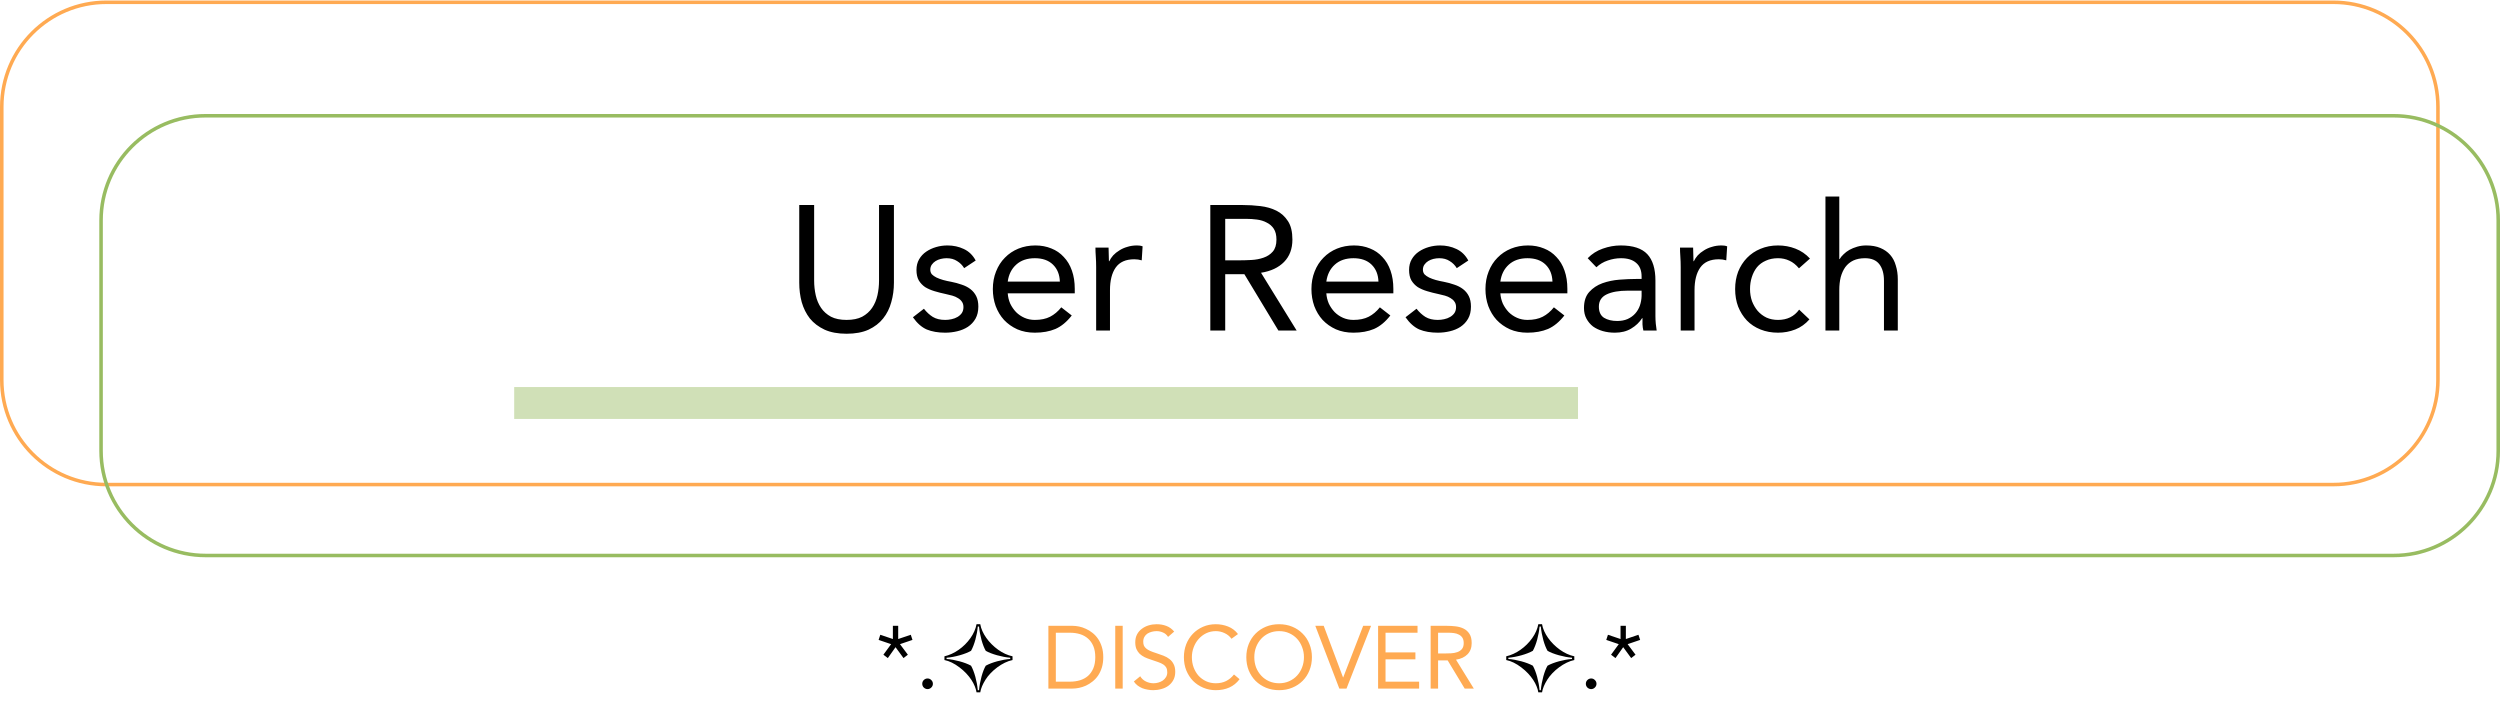
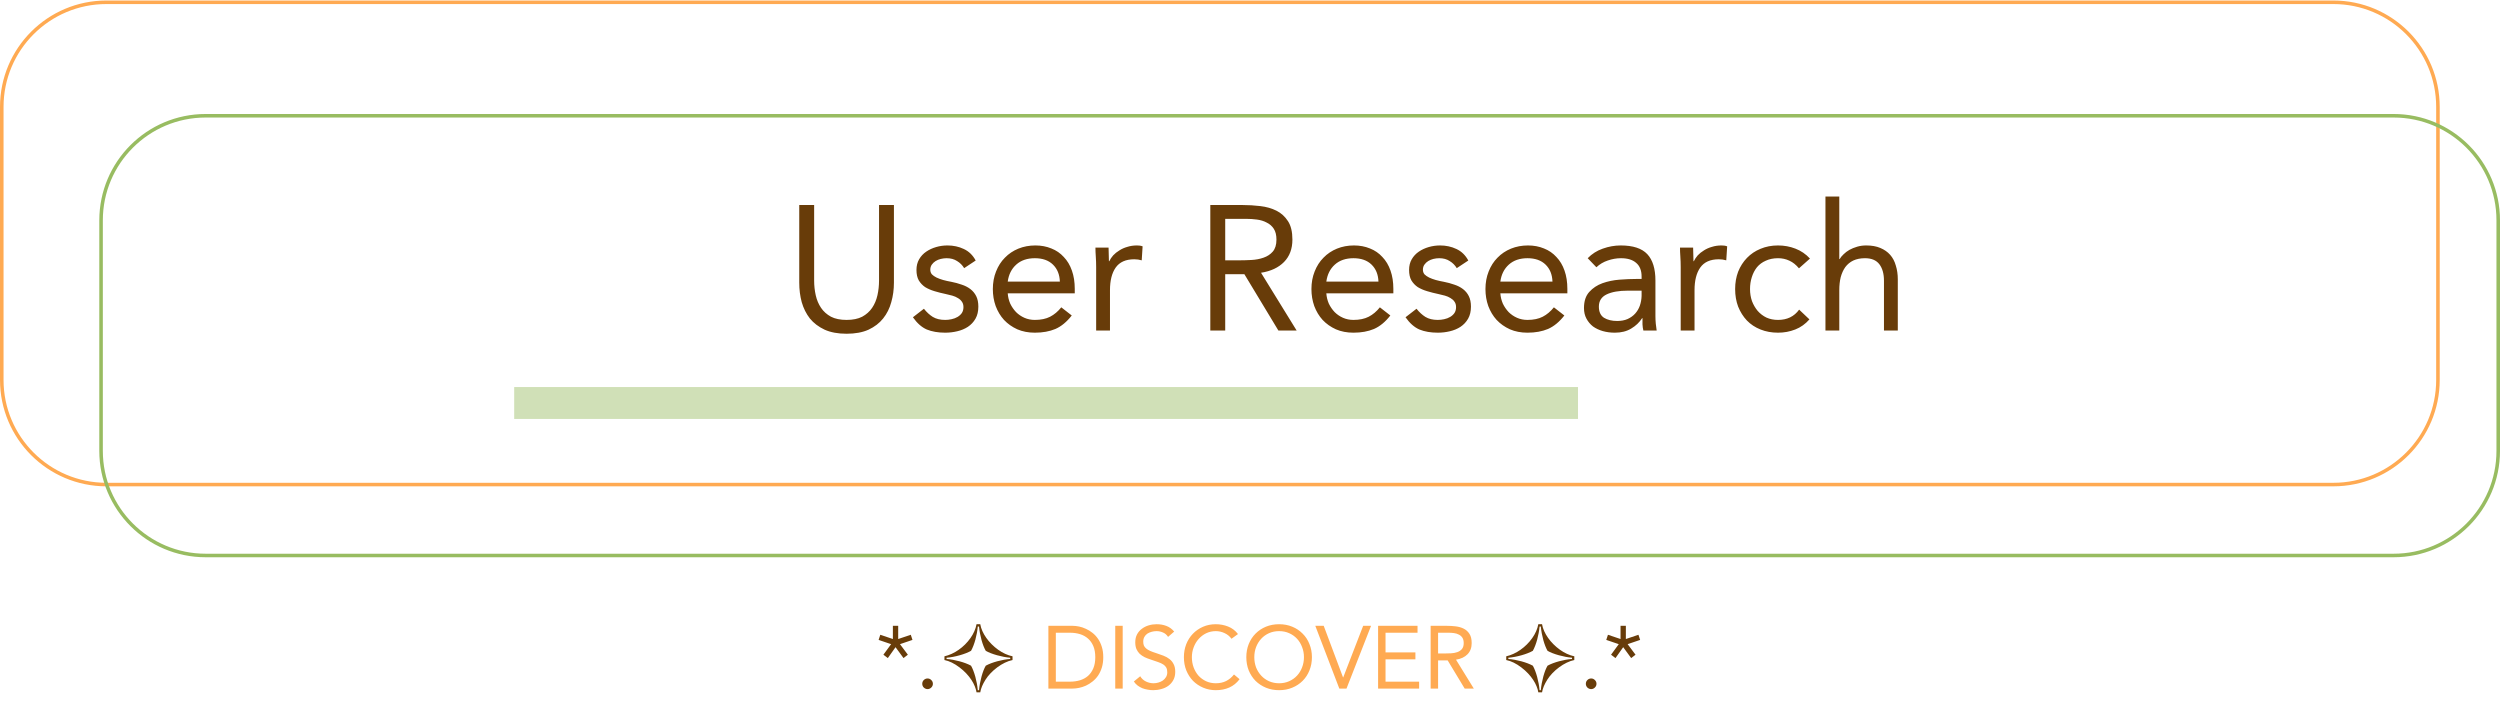
<svg xmlns="http://www.w3.org/2000/svg" width="352" height="102" viewBox="0 0 352 102" fill="none">
  <path d="M14.979 0.322H328.533C336.668 0.322 343.262 6.917 343.262 15.051V53.497C343.262 61.631 336.668 68.226 328.533 68.226H14.979C6.844 68.226 0.25 61.631 0.25 53.497V15.051C0.25 6.917 6.844 0.322 14.979 0.322Z" stroke="#FFAA52" stroke-width="0.499" />
  <path d="M28.959 16.299H337.022C345.156 16.299 351.751 22.894 351.751 31.029V63.482C351.751 71.617 345.156 78.212 337.022 78.212H28.959C20.825 78.212 14.23 71.617 14.23 63.482V31.029C14.23 22.894 20.825 16.299 28.959 16.299Z" stroke="#98BC61" stroke-width="0.499" />
-   <path d="M125.865 39.802C125.865 40.767 125.74 41.682 125.491 42.548C125.258 43.413 124.875 44.179 124.342 44.844C123.826 45.493 123.144 46.018 122.295 46.417C121.446 46.8 120.414 46.991 119.199 46.991C117.985 46.991 116.953 46.8 116.104 46.417C115.255 46.018 114.564 45.493 114.032 44.844C113.516 44.179 113.133 43.413 112.883 42.548C112.65 41.682 112.534 40.767 112.534 39.802V28.867H114.631V39.502C114.631 40.218 114.706 40.908 114.856 41.574C115.005 42.24 115.255 42.831 115.605 43.346C115.954 43.862 116.42 44.279 117.003 44.595C117.585 44.894 118.317 45.044 119.199 45.044C120.082 45.044 120.814 44.894 121.396 44.595C121.979 44.279 122.445 43.862 122.794 43.346C123.144 42.831 123.394 42.24 123.543 41.574C123.693 40.908 123.768 40.218 123.768 39.502V28.867H125.865V39.802ZM130.087 43.471C130.469 43.954 130.885 44.337 131.335 44.62C131.801 44.903 132.383 45.044 133.082 45.044C133.382 45.044 133.681 45.011 133.981 44.944C134.297 44.878 134.58 44.77 134.83 44.62C135.079 44.47 135.279 44.287 135.429 44.071C135.579 43.837 135.654 43.563 135.654 43.247C135.654 42.931 135.579 42.672 135.429 42.473C135.296 42.273 135.113 42.107 134.88 41.974C134.647 41.824 134.38 41.707 134.081 41.624C133.781 41.541 133.473 41.466 133.157 41.399C132.608 41.283 132.084 41.15 131.584 41C131.085 40.85 130.644 40.659 130.261 40.426C129.895 40.176 129.596 39.86 129.363 39.477C129.146 39.094 129.038 38.603 129.038 38.004C129.038 37.438 129.163 36.939 129.413 36.506C129.662 36.074 129.995 35.716 130.411 35.433C130.827 35.15 131.293 34.934 131.809 34.784C132.325 34.634 132.858 34.559 133.407 34.559C134.239 34.559 135.005 34.725 135.704 35.058C136.419 35.391 136.977 35.932 137.376 36.681L135.754 37.755C135.504 37.338 135.171 37.005 134.755 36.756C134.356 36.49 133.865 36.356 133.282 36.356C133.016 36.356 132.741 36.39 132.458 36.456C132.192 36.523 131.951 36.623 131.734 36.756C131.518 36.889 131.335 37.064 131.185 37.28C131.052 37.48 130.985 37.713 130.985 37.979C130.985 38.229 131.06 38.445 131.21 38.628C131.376 38.795 131.593 38.944 131.859 39.078C132.142 39.211 132.458 39.327 132.808 39.427C133.174 39.527 133.548 39.61 133.931 39.677C134.447 39.777 134.938 39.91 135.404 40.076C135.87 40.226 136.278 40.434 136.627 40.7C136.977 40.967 137.251 41.299 137.451 41.699C137.651 42.098 137.751 42.589 137.751 43.172C137.751 43.837 137.618 44.403 137.351 44.869C137.085 45.335 136.727 45.718 136.278 46.018C135.845 46.301 135.346 46.509 134.78 46.642C134.231 46.775 133.665 46.842 133.082 46.842C132.084 46.842 131.218 46.692 130.486 46.392C129.77 46.076 129.121 45.502 128.539 44.67L130.087 43.471ZM150.902 44.42C150.203 45.319 149.437 45.951 148.605 46.317C147.773 46.667 146.807 46.842 145.709 46.842C144.794 46.842 143.97 46.684 143.237 46.367C142.505 46.034 141.881 45.593 141.365 45.044C140.866 44.495 140.475 43.846 140.192 43.097C139.925 42.348 139.792 41.549 139.792 40.7C139.792 39.802 139.942 38.978 140.242 38.229C140.541 37.463 140.957 36.814 141.49 36.282C142.022 35.732 142.655 35.308 143.387 35.008C144.119 34.709 144.918 34.559 145.784 34.559C146.599 34.559 147.348 34.7 148.031 34.983C148.713 35.25 149.295 35.649 149.778 36.182C150.277 36.698 150.66 37.338 150.926 38.104C151.193 38.853 151.326 39.71 151.326 40.675V41.299H141.889C141.923 41.799 142.039 42.281 142.239 42.747C142.455 43.197 142.73 43.596 143.063 43.946C143.396 44.279 143.787 44.545 144.236 44.745C144.685 44.944 145.176 45.044 145.709 45.044C146.558 45.044 147.273 44.894 147.856 44.595C148.438 44.295 148.963 43.854 149.429 43.272L150.902 44.42ZM149.229 39.652C149.196 38.653 148.871 37.854 148.255 37.255C147.639 36.656 146.791 36.356 145.709 36.356C144.627 36.356 143.753 36.656 143.088 37.255C142.422 37.854 142.022 38.653 141.889 39.652H149.229ZM154.338 37.63C154.338 37.097 154.322 36.598 154.288 36.132C154.255 35.666 154.238 35.241 154.238 34.859H156.086C156.086 35.175 156.094 35.491 156.111 35.807C156.127 36.123 156.136 36.448 156.136 36.781H156.186C156.319 36.498 156.502 36.223 156.735 35.957C156.984 35.691 157.276 35.458 157.609 35.258C157.941 35.042 158.316 34.875 158.732 34.759C159.148 34.626 159.597 34.559 160.08 34.559C160.213 34.559 160.346 34.567 160.48 34.584C160.613 34.601 160.746 34.634 160.879 34.684L160.754 36.656C160.421 36.556 160.072 36.506 159.706 36.506C158.507 36.506 157.634 36.897 157.084 37.68C156.552 38.445 156.285 39.502 156.285 40.85V46.542H154.338V37.63ZM170.412 28.867H174.931C175.78 28.867 176.62 28.917 177.452 29.017C178.301 29.117 179.059 29.333 179.724 29.666C180.39 29.999 180.931 30.49 181.347 31.139C181.763 31.771 181.971 32.637 181.971 33.735C181.971 35.033 181.58 36.082 180.798 36.881C180.016 37.68 178.934 38.187 177.552 38.404L182.57 46.542H179.999L175.206 38.603H172.51V46.542H170.412V28.867ZM172.51 36.656H174.382C174.964 36.656 175.564 36.639 176.179 36.606C176.812 36.573 177.386 36.465 177.902 36.282C178.434 36.099 178.867 35.816 179.2 35.433C179.55 35.033 179.724 34.468 179.724 33.735C179.724 33.103 179.599 32.595 179.35 32.212C179.1 31.83 178.767 31.538 178.351 31.339C177.952 31.122 177.494 30.981 176.978 30.914C176.479 30.848 175.971 30.814 175.455 30.814H172.51V36.656ZM195.76 44.42C195.061 45.319 194.295 45.951 193.463 46.317C192.631 46.667 191.666 46.842 190.567 46.842C189.652 46.842 188.828 46.684 188.096 46.367C187.363 46.034 186.739 45.593 186.223 45.044C185.724 44.495 185.333 43.846 185.05 43.097C184.784 42.348 184.65 41.549 184.65 40.7C184.65 39.802 184.8 38.978 185.1 38.229C185.399 37.463 185.815 36.814 186.348 36.282C186.881 35.732 187.513 35.308 188.245 35.008C188.978 34.709 189.777 34.559 190.642 34.559C191.457 34.559 192.206 34.7 192.889 34.983C193.571 35.25 194.154 35.649 194.636 36.182C195.136 36.698 195.518 37.338 195.785 38.104C196.051 38.853 196.184 39.71 196.184 40.675V41.299H186.747C186.781 41.799 186.897 42.281 187.097 42.747C187.313 43.197 187.588 43.596 187.921 43.946C188.254 44.279 188.645 44.545 189.094 44.745C189.544 44.944 190.034 45.044 190.567 45.044C191.416 45.044 192.132 44.894 192.714 44.595C193.297 44.295 193.821 43.854 194.287 43.272L195.76 44.42ZM194.087 39.652C194.054 38.653 193.729 37.854 193.113 37.255C192.498 36.656 191.649 36.356 190.567 36.356C189.485 36.356 188.612 36.656 187.946 37.255C187.28 37.854 186.881 38.653 186.747 39.652H194.087ZM199.446 43.471C199.829 43.954 200.245 44.337 200.694 44.62C201.16 44.903 201.743 45.044 202.442 45.044C202.741 45.044 203.041 45.011 203.341 44.944C203.657 44.878 203.94 44.77 204.189 44.62C204.439 44.47 204.639 44.287 204.788 44.071C204.938 43.837 205.013 43.563 205.013 43.247C205.013 42.931 204.938 42.672 204.788 42.473C204.655 42.273 204.472 42.107 204.239 41.974C204.006 41.824 203.74 41.707 203.44 41.624C203.141 41.541 202.833 41.466 202.517 41.399C201.967 41.283 201.443 41.15 200.944 41C200.445 40.85 200.004 40.659 199.621 40.426C199.255 40.176 198.955 39.86 198.722 39.477C198.506 39.094 198.398 38.603 198.398 38.004C198.398 37.438 198.522 36.939 198.772 36.506C199.022 36.074 199.355 35.716 199.771 35.433C200.187 35.15 200.653 34.934 201.169 34.784C201.685 34.634 202.217 34.559 202.766 34.559C203.598 34.559 204.364 34.725 205.063 35.058C205.779 35.391 206.336 35.932 206.736 36.681L205.113 37.755C204.863 37.338 204.53 37.005 204.114 36.756C203.715 36.49 203.224 36.356 202.642 36.356C202.375 36.356 202.101 36.39 201.818 36.456C201.551 36.523 201.31 36.623 201.094 36.756C200.877 36.889 200.694 37.064 200.544 37.28C200.411 37.48 200.345 37.713 200.345 37.979C200.345 38.229 200.42 38.445 200.569 38.628C200.736 38.795 200.952 38.944 201.219 39.078C201.501 39.211 201.818 39.327 202.167 39.427C202.533 39.527 202.908 39.61 203.291 39.677C203.807 39.777 204.297 39.91 204.763 40.076C205.23 40.226 205.637 40.434 205.987 40.7C206.336 40.967 206.611 41.299 206.811 41.699C207.01 42.098 207.11 42.589 207.11 43.172C207.11 43.837 206.977 44.403 206.711 44.869C206.444 45.335 206.087 45.718 205.637 46.018C205.205 46.301 204.705 46.509 204.139 46.642C203.59 46.775 203.024 46.842 202.442 46.842C201.443 46.842 200.578 46.692 199.845 46.392C199.13 46.076 198.481 45.502 197.898 44.67L199.446 43.471ZM220.261 44.42C219.562 45.319 218.796 45.951 217.964 46.317C217.132 46.667 216.167 46.842 215.068 46.842C214.153 46.842 213.329 46.684 212.597 46.367C211.865 46.034 211.241 45.593 210.725 45.044C210.225 44.495 209.834 43.846 209.551 43.097C209.285 42.348 209.152 41.549 209.152 40.7C209.152 39.802 209.302 38.978 209.601 38.229C209.901 37.463 210.317 36.814 210.849 36.282C211.382 35.732 212.014 35.308 212.747 35.008C213.479 34.709 214.278 34.559 215.143 34.559C215.959 34.559 216.708 34.7 217.39 34.983C218.072 35.25 218.655 35.649 219.138 36.182C219.637 36.698 220.02 37.338 220.286 38.104C220.552 38.853 220.685 39.71 220.685 40.675V41.299H211.249C211.282 41.799 211.399 42.281 211.598 42.747C211.815 43.197 212.089 43.596 212.422 43.946C212.755 44.279 213.146 44.545 213.595 44.745C214.045 44.944 214.536 45.044 215.068 45.044C215.917 45.044 216.633 44.894 217.215 44.595C217.798 44.295 218.322 43.854 218.788 43.272L220.261 44.42ZM218.588 39.652C218.555 38.653 218.231 37.854 217.615 37.255C216.999 36.656 216.15 36.356 215.068 36.356C213.987 36.356 213.113 36.656 212.447 37.255C211.781 37.854 211.382 38.653 211.249 39.652H218.588ZM223.548 36.356C224.147 35.741 224.854 35.291 225.67 35.008C226.502 34.709 227.343 34.559 228.191 34.559C229.922 34.559 231.17 34.967 231.936 35.782C232.702 36.598 233.084 37.838 233.084 39.502V44.52C233.084 44.853 233.101 45.202 233.134 45.568C233.168 45.918 233.209 46.242 233.259 46.542H231.387C231.32 46.276 231.279 45.984 231.262 45.668C231.262 45.335 231.262 45.044 231.262 44.794H231.212C230.829 45.394 230.313 45.885 229.664 46.267C229.032 46.65 228.266 46.842 227.368 46.842C226.768 46.842 226.203 46.767 225.67 46.617C225.154 46.467 224.696 46.251 224.297 45.968C223.914 45.668 223.606 45.302 223.373 44.869C223.14 44.437 223.024 43.937 223.024 43.371C223.024 42.406 223.273 41.649 223.773 41.1C224.272 40.55 224.888 40.143 225.62 39.877C226.369 39.61 227.168 39.444 228.017 39.377C228.882 39.311 229.673 39.277 230.388 39.277H231.137V38.928C231.137 38.079 230.879 37.438 230.363 37.005C229.864 36.573 229.157 36.356 228.241 36.356C227.609 36.356 226.985 36.465 226.369 36.681C225.77 36.881 225.237 37.197 224.771 37.63L223.548 36.356ZM229.19 40.925C227.942 40.925 226.951 41.1 226.219 41.449C225.487 41.799 225.121 42.373 225.121 43.172C225.121 43.904 225.362 44.428 225.845 44.745C226.344 45.044 226.96 45.194 227.692 45.194C228.258 45.194 228.749 45.102 229.165 44.919C229.598 44.72 229.956 44.462 230.238 44.145C230.521 43.829 230.738 43.463 230.888 43.047C231.037 42.614 231.121 42.157 231.137 41.674V40.925H229.19ZM236.643 37.63C236.643 37.097 236.627 36.598 236.593 36.132C236.56 35.666 236.543 35.241 236.543 34.859H238.391C238.391 35.175 238.399 35.491 238.416 35.807C238.432 36.123 238.441 36.448 238.441 36.781H238.491C238.624 36.498 238.807 36.223 239.04 35.957C239.289 35.691 239.581 35.458 239.914 35.258C240.246 35.042 240.621 34.875 241.037 34.759C241.453 34.626 241.902 34.559 242.385 34.559C242.518 34.559 242.651 34.567 242.784 34.584C242.918 34.601 243.051 34.634 243.184 34.684L243.059 36.656C242.726 36.556 242.377 36.506 242.011 36.506C240.812 36.506 239.939 36.897 239.389 37.68C238.857 38.445 238.59 39.502 238.59 40.85V46.542H236.643V37.63ZM253.294 37.779C252.878 37.28 252.429 36.922 251.946 36.706C251.463 36.473 250.931 36.356 250.348 36.356C249.699 36.356 249.125 36.473 248.626 36.706C248.127 36.922 247.71 37.23 247.378 37.63C247.061 38.029 246.82 38.495 246.654 39.028C246.487 39.544 246.404 40.101 246.404 40.7C246.404 41.299 246.495 41.865 246.679 42.398C246.878 42.914 247.145 43.371 247.477 43.771C247.827 44.17 248.243 44.487 248.726 44.72C249.208 44.936 249.749 45.044 250.348 45.044C251.63 45.044 252.62 44.562 253.319 43.596L254.767 44.969C254.201 45.618 253.535 46.093 252.77 46.392C252.004 46.692 251.197 46.842 250.348 46.842C249.45 46.842 248.626 46.692 247.877 46.392C247.128 46.093 246.487 45.668 245.955 45.119C245.439 44.57 245.031 43.921 244.731 43.172C244.448 42.423 244.307 41.599 244.307 40.7C244.307 39.818 244.448 39.003 244.731 38.254C245.031 37.505 245.447 36.856 245.98 36.306C246.512 35.757 247.145 35.333 247.877 35.033C248.626 34.717 249.45 34.559 250.348 34.559C251.214 34.559 252.029 34.709 252.795 35.008C253.577 35.308 254.259 35.774 254.842 36.406L253.294 37.779ZM257.024 27.669H258.972V36.481H259.022C259.155 36.248 259.338 36.024 259.571 35.807C259.804 35.574 260.078 35.366 260.395 35.183C260.727 35 261.094 34.85 261.493 34.734C261.893 34.617 262.317 34.559 262.766 34.559C263.532 34.559 264.189 34.675 264.738 34.908C265.304 35.142 265.77 35.466 266.136 35.882C266.503 36.298 266.769 36.806 266.935 37.405C267.118 37.987 267.21 38.628 267.21 39.327V46.542H265.263V39.527C265.263 38.545 265.046 37.771 264.614 37.205C264.181 36.639 263.507 36.356 262.592 36.356C261.959 36.356 261.41 36.465 260.944 36.681C260.494 36.897 260.12 37.205 259.82 37.605C259.538 38.004 259.321 38.478 259.171 39.028C259.038 39.577 258.972 40.184 258.972 40.85V46.542H257.024V27.669Z" fill="black" />
+   <path d="M125.865 39.802C125.865 40.767 125.74 41.682 125.491 42.548C125.258 43.413 124.875 44.179 124.342 44.844C123.826 45.493 123.144 46.018 122.295 46.417C121.446 46.8 120.414 46.991 119.199 46.991C117.985 46.991 116.953 46.8 116.104 46.417C115.255 46.018 114.564 45.493 114.032 44.844C113.516 44.179 113.133 43.413 112.883 42.548C112.65 41.682 112.534 40.767 112.534 39.802V28.867H114.631V39.502C114.631 40.218 114.706 40.908 114.856 41.574C115.005 42.24 115.255 42.831 115.605 43.346C115.954 43.862 116.42 44.279 117.003 44.595C117.585 44.894 118.317 45.044 119.199 45.044C120.082 45.044 120.814 44.894 121.396 44.595C121.979 44.279 122.445 43.862 122.794 43.346C123.144 42.831 123.394 42.24 123.543 41.574C123.693 40.908 123.768 40.218 123.768 39.502V28.867H125.865V39.802ZM130.087 43.471C130.469 43.954 130.885 44.337 131.335 44.62C131.801 44.903 132.383 45.044 133.082 45.044C133.382 45.044 133.681 45.011 133.981 44.944C134.297 44.878 134.58 44.77 134.83 44.62C135.079 44.47 135.279 44.287 135.429 44.071C135.579 43.837 135.654 43.563 135.654 43.247C135.654 42.931 135.579 42.672 135.429 42.473C135.296 42.273 135.113 42.107 134.88 41.974C134.647 41.824 134.38 41.707 134.081 41.624C133.781 41.541 133.473 41.466 133.157 41.399C132.608 41.283 132.084 41.15 131.584 41C131.085 40.85 130.644 40.659 130.261 40.426C129.895 40.176 129.596 39.86 129.363 39.477C129.146 39.094 129.038 38.603 129.038 38.004C129.038 37.438 129.163 36.939 129.413 36.506C129.662 36.074 129.995 35.716 130.411 35.433C130.827 35.15 131.293 34.934 131.809 34.784C132.325 34.634 132.858 34.559 133.407 34.559C134.239 34.559 135.005 34.725 135.704 35.058C136.419 35.391 136.977 35.932 137.376 36.681L135.754 37.755C135.504 37.338 135.171 37.005 134.755 36.756C134.356 36.49 133.865 36.356 133.282 36.356C133.016 36.356 132.741 36.39 132.458 36.456C132.192 36.523 131.951 36.623 131.734 36.756C131.518 36.889 131.335 37.064 131.185 37.28C131.052 37.48 130.985 37.713 130.985 37.979C130.985 38.229 131.06 38.445 131.21 38.628C131.376 38.795 131.593 38.944 131.859 39.078C132.142 39.211 132.458 39.327 132.808 39.427C133.174 39.527 133.548 39.61 133.931 39.677C134.447 39.777 134.938 39.91 135.404 40.076C135.87 40.226 136.278 40.434 136.627 40.7C136.977 40.967 137.251 41.299 137.451 41.699C137.651 42.098 137.751 42.589 137.751 43.172C137.751 43.837 137.618 44.403 137.351 44.869C137.085 45.335 136.727 45.718 136.278 46.018C135.845 46.301 135.346 46.509 134.78 46.642C134.231 46.775 133.665 46.842 133.082 46.842C132.084 46.842 131.218 46.692 130.486 46.392C129.77 46.076 129.121 45.502 128.539 44.67L130.087 43.471ZM150.902 44.42C150.203 45.319 149.437 45.951 148.605 46.317C147.773 46.667 146.807 46.842 145.709 46.842C144.794 46.842 143.97 46.684 143.237 46.367C142.505 46.034 141.881 45.593 141.365 45.044C140.866 44.495 140.475 43.846 140.192 43.097C139.925 42.348 139.792 41.549 139.792 40.7C139.792 39.802 139.942 38.978 140.242 38.229C140.541 37.463 140.957 36.814 141.49 36.282C142.022 35.732 142.655 35.308 143.387 35.008C144.119 34.709 144.918 34.559 145.784 34.559C146.599 34.559 147.348 34.7 148.031 34.983C148.713 35.25 149.295 35.649 149.778 36.182C150.277 36.698 150.66 37.338 150.926 38.104C151.193 38.853 151.326 39.71 151.326 40.675V41.299H141.889C141.923 41.799 142.039 42.281 142.239 42.747C142.455 43.197 142.73 43.596 143.063 43.946C143.396 44.279 143.787 44.545 144.236 44.745C144.685 44.944 145.176 45.044 145.709 45.044C146.558 45.044 147.273 44.894 147.856 44.595C148.438 44.295 148.963 43.854 149.429 43.272L150.902 44.42ZM149.229 39.652C149.196 38.653 148.871 37.854 148.255 37.255C147.639 36.656 146.791 36.356 145.709 36.356C144.627 36.356 143.753 36.656 143.088 37.255C142.422 37.854 142.022 38.653 141.889 39.652H149.229ZM154.338 37.63C154.338 37.097 154.322 36.598 154.288 36.132C154.255 35.666 154.238 35.241 154.238 34.859H156.086C156.086 35.175 156.094 35.491 156.111 35.807C156.127 36.123 156.136 36.448 156.136 36.781H156.186C156.319 36.498 156.502 36.223 156.735 35.957C156.984 35.691 157.276 35.458 157.609 35.258C157.941 35.042 158.316 34.875 158.732 34.759C159.148 34.626 159.597 34.559 160.08 34.559C160.213 34.559 160.346 34.567 160.48 34.584C160.613 34.601 160.746 34.634 160.879 34.684L160.754 36.656C160.421 36.556 160.072 36.506 159.706 36.506C158.507 36.506 157.634 36.897 157.084 37.68C156.552 38.445 156.285 39.502 156.285 40.85V46.542H154.338V37.63ZM170.412 28.867H174.931C175.78 28.867 176.62 28.917 177.452 29.017C178.301 29.117 179.059 29.333 179.724 29.666C180.39 29.999 180.931 30.49 181.347 31.139C181.763 31.771 181.971 32.637 181.971 33.735C181.971 35.033 181.58 36.082 180.798 36.881C180.016 37.68 178.934 38.187 177.552 38.404L182.57 46.542H179.999L175.206 38.603H172.51V46.542H170.412V28.867ZM172.51 36.656H174.382C174.964 36.656 175.564 36.639 176.179 36.606C176.812 36.573 177.386 36.465 177.902 36.282C178.434 36.099 178.867 35.816 179.2 35.433C179.55 35.033 179.724 34.468 179.724 33.735C179.724 33.103 179.599 32.595 179.35 32.212C179.1 31.83 178.767 31.538 178.351 31.339C177.952 31.122 177.494 30.981 176.978 30.914C176.479 30.848 175.971 30.814 175.455 30.814H172.51V36.656ZM195.76 44.42C195.061 45.319 194.295 45.951 193.463 46.317C192.631 46.667 191.666 46.842 190.567 46.842C189.652 46.842 188.828 46.684 188.096 46.367C187.363 46.034 186.739 45.593 186.223 45.044C185.724 44.495 185.333 43.846 185.05 43.097C184.784 42.348 184.65 41.549 184.65 40.7C184.65 39.802 184.8 38.978 185.1 38.229C185.399 37.463 185.815 36.814 186.348 36.282C186.881 35.732 187.513 35.308 188.245 35.008C188.978 34.709 189.777 34.559 190.642 34.559C191.457 34.559 192.206 34.7 192.889 34.983C193.571 35.25 194.154 35.649 194.636 36.182C195.136 36.698 195.518 37.338 195.785 38.104C196.051 38.853 196.184 39.71 196.184 40.675V41.299H186.747C186.781 41.799 186.897 42.281 187.097 42.747C187.313 43.197 187.588 43.596 187.921 43.946C188.254 44.279 188.645 44.545 189.094 44.745C189.544 44.944 190.034 45.044 190.567 45.044C191.416 45.044 192.132 44.894 192.714 44.595C193.297 44.295 193.821 43.854 194.287 43.272L195.76 44.42ZM194.087 39.652C194.054 38.653 193.729 37.854 193.113 37.255C192.498 36.656 191.649 36.356 190.567 36.356C189.485 36.356 188.612 36.656 187.946 37.255C187.28 37.854 186.881 38.653 186.747 39.652H194.087ZM199.446 43.471C199.829 43.954 200.245 44.337 200.694 44.62C201.16 44.903 201.743 45.044 202.442 45.044C202.741 45.044 203.041 45.011 203.341 44.944C203.657 44.878 203.94 44.77 204.189 44.62C204.439 44.47 204.639 44.287 204.788 44.071C204.938 43.837 205.013 43.563 205.013 43.247C205.013 42.931 204.938 42.672 204.788 42.473C204.655 42.273 204.472 42.107 204.239 41.974C204.006 41.824 203.74 41.707 203.44 41.624C203.141 41.541 202.833 41.466 202.517 41.399C201.967 41.283 201.443 41.15 200.944 41C200.445 40.85 200.004 40.659 199.621 40.426C199.255 40.176 198.955 39.86 198.722 39.477C198.506 39.094 198.398 38.603 198.398 38.004C198.398 37.438 198.522 36.939 198.772 36.506C199.022 36.074 199.355 35.716 199.771 35.433C200.187 35.15 200.653 34.934 201.169 34.784C201.685 34.634 202.217 34.559 202.766 34.559C203.598 34.559 204.364 34.725 205.063 35.058C205.779 35.391 206.336 35.932 206.736 36.681L205.113 37.755C204.863 37.338 204.53 37.005 204.114 36.756C203.715 36.49 203.224 36.356 202.642 36.356C202.375 36.356 202.101 36.39 201.818 36.456C201.551 36.523 201.31 36.623 201.094 36.756C200.877 36.889 200.694 37.064 200.544 37.28C200.411 37.48 200.345 37.713 200.345 37.979C200.345 38.229 200.42 38.445 200.569 38.628C200.736 38.795 200.952 38.944 201.219 39.078C201.501 39.211 201.818 39.327 202.167 39.427C202.533 39.527 202.908 39.61 203.291 39.677C203.807 39.777 204.297 39.91 204.763 40.076C205.23 40.226 205.637 40.434 205.987 40.7C206.336 40.967 206.611 41.299 206.811 41.699C207.01 42.098 207.11 42.589 207.11 43.172C207.11 43.837 206.977 44.403 206.711 44.869C206.444 45.335 206.087 45.718 205.637 46.018C205.205 46.301 204.705 46.509 204.139 46.642C203.59 46.775 203.024 46.842 202.442 46.842C201.443 46.842 200.578 46.692 199.845 46.392C199.13 46.076 198.481 45.502 197.898 44.67L199.446 43.471ZM220.261 44.42C219.562 45.319 218.796 45.951 217.964 46.317C217.132 46.667 216.167 46.842 215.068 46.842C214.153 46.842 213.329 46.684 212.597 46.367C211.865 46.034 211.241 45.593 210.725 45.044C210.225 44.495 209.834 43.846 209.551 43.097C209.285 42.348 209.152 41.549 209.152 40.7C209.152 39.802 209.302 38.978 209.601 38.229C209.901 37.463 210.317 36.814 210.849 36.282C211.382 35.732 212.014 35.308 212.747 35.008C213.479 34.709 214.278 34.559 215.143 34.559C215.959 34.559 216.708 34.7 217.39 34.983C218.072 35.25 218.655 35.649 219.138 36.182C219.637 36.698 220.02 37.338 220.286 38.104C220.552 38.853 220.685 39.71 220.685 40.675V41.299H211.249C211.282 41.799 211.399 42.281 211.598 42.747C211.815 43.197 212.089 43.596 212.422 43.946C212.755 44.279 213.146 44.545 213.595 44.745C214.045 44.944 214.536 45.044 215.068 45.044C215.917 45.044 216.633 44.894 217.215 44.595C217.798 44.295 218.322 43.854 218.788 43.272L220.261 44.42ZM218.588 39.652C218.555 38.653 218.231 37.854 217.615 37.255C216.999 36.656 216.15 36.356 215.068 36.356C213.987 36.356 213.113 36.656 212.447 37.255C211.781 37.854 211.382 38.653 211.249 39.652H218.588ZM223.548 36.356C224.147 35.741 224.854 35.291 225.67 35.008C226.502 34.709 227.343 34.559 228.191 34.559C229.922 34.559 231.17 34.967 231.936 35.782C232.702 36.598 233.084 37.838 233.084 39.502V44.52C233.084 44.853 233.101 45.202 233.134 45.568C233.168 45.918 233.209 46.242 233.259 46.542H231.387C231.32 46.276 231.279 45.984 231.262 45.668C231.262 45.335 231.262 45.044 231.262 44.794H231.212C230.829 45.394 230.313 45.885 229.664 46.267C229.032 46.65 228.266 46.842 227.368 46.842C226.768 46.842 226.203 46.767 225.67 46.617C225.154 46.467 224.696 46.251 224.297 45.968C223.914 45.668 223.606 45.302 223.373 44.869C223.14 44.437 223.024 43.937 223.024 43.371C223.024 42.406 223.273 41.649 223.773 41.1C224.272 40.55 224.888 40.143 225.62 39.877C226.369 39.61 227.168 39.444 228.017 39.377C228.882 39.311 229.673 39.277 230.388 39.277H231.137V38.928C231.137 38.079 230.879 37.438 230.363 37.005C229.864 36.573 229.157 36.356 228.241 36.356C227.609 36.356 226.985 36.465 226.369 36.681C225.77 36.881 225.237 37.197 224.771 37.63L223.548 36.356ZM229.19 40.925C227.942 40.925 226.951 41.1 226.219 41.449C225.487 41.799 225.121 42.373 225.121 43.172C225.121 43.904 225.362 44.428 225.845 44.745C226.344 45.044 226.96 45.194 227.692 45.194C228.258 45.194 228.749 45.102 229.165 44.919C229.598 44.72 229.956 44.462 230.238 44.145C230.521 43.829 230.738 43.463 230.888 43.047C231.037 42.614 231.121 42.157 231.137 41.674V40.925H229.19ZM236.643 37.63C236.643 37.097 236.627 36.598 236.593 36.132C236.56 35.666 236.543 35.241 236.543 34.859H238.391C238.391 35.175 238.399 35.491 238.416 35.807C238.432 36.123 238.441 36.448 238.441 36.781H238.491C238.624 36.498 238.807 36.223 239.04 35.957C239.289 35.691 239.581 35.458 239.914 35.258C240.246 35.042 240.621 34.875 241.037 34.759C241.453 34.626 241.902 34.559 242.385 34.559C242.518 34.559 242.651 34.567 242.784 34.584C242.918 34.601 243.051 34.634 243.184 34.684L243.059 36.656C242.726 36.556 242.377 36.506 242.011 36.506C240.812 36.506 239.939 36.897 239.389 37.68C238.857 38.445 238.59 39.502 238.59 40.85V46.542H236.643V37.63ZM253.294 37.779C252.878 37.28 252.429 36.922 251.946 36.706C251.463 36.473 250.931 36.356 250.348 36.356C249.699 36.356 249.125 36.473 248.626 36.706C248.127 36.922 247.71 37.23 247.378 37.63C247.061 38.029 246.82 38.495 246.654 39.028C246.487 39.544 246.404 40.101 246.404 40.7C246.404 41.299 246.495 41.865 246.679 42.398C246.878 42.914 247.145 43.371 247.477 43.771C247.827 44.17 248.243 44.487 248.726 44.72C249.208 44.936 249.749 45.044 250.348 45.044C251.63 45.044 252.62 44.562 253.319 43.596L254.767 44.969C254.201 45.618 253.535 46.093 252.77 46.392C252.004 46.692 251.197 46.842 250.348 46.842C249.45 46.842 248.626 46.692 247.877 46.392C247.128 46.093 246.487 45.668 245.955 45.119C245.439 44.57 245.031 43.921 244.731 43.172C244.448 42.423 244.307 41.599 244.307 40.7C244.307 39.818 244.448 39.003 244.731 38.254C245.031 37.505 245.447 36.856 245.98 36.306C246.512 35.757 247.145 35.333 247.877 35.033C248.626 34.717 249.45 34.559 250.348 34.559C251.214 34.559 252.029 34.709 252.795 35.008C253.577 35.308 254.259 35.774 254.842 36.406L253.294 37.779ZM257.024 27.669H258.972V36.481H259.022C259.155 36.248 259.338 36.024 259.571 35.807C259.804 35.574 260.078 35.366 260.395 35.183C260.727 35 261.094 34.85 261.493 34.734C261.893 34.617 262.317 34.559 262.766 34.559C263.532 34.559 264.189 34.675 264.738 34.908C265.304 35.142 265.77 35.466 266.136 35.882C266.503 36.298 266.769 36.806 266.935 37.405C267.118 37.987 267.21 38.628 267.21 39.327V46.542H265.263V39.527C265.263 38.545 265.046 37.771 264.614 37.205C264.181 36.639 263.507 36.356 262.592 36.356C261.959 36.356 261.41 36.465 260.944 36.681C260.494 36.897 260.12 37.205 259.82 37.605C259.538 38.004 259.321 38.478 259.171 39.028C259.038 39.577 258.972 40.184 258.972 40.85V46.542H257.024V27.669Z" fill="#683C09" />
  <rect x="72.397" y="54.495" width="149.787" height="4.494" fill="#98BC61" fill-opacity="0.45" />
-   <path d="M126.466 89.974L128.239 89.375L128.476 90.099L126.716 90.698L127.827 92.184L127.215 92.658L126.092 91.123L125.006 92.658L124.382 92.184L125.468 90.698L123.708 90.099L123.945 89.375L125.717 89.974V88.115H126.466V89.974ZM130.602 95.529C130.81 95.529 130.985 95.604 131.126 95.754C131.276 95.895 131.351 96.07 131.351 96.278C131.351 96.486 131.272 96.665 131.114 96.815C130.964 96.956 130.794 97.027 130.602 97.027C130.411 97.027 130.236 96.956 130.078 96.815C129.928 96.665 129.853 96.486 129.853 96.278C129.853 96.07 129.924 95.895 130.065 95.754C130.215 95.604 130.394 95.529 130.602 95.529ZM137.496 97.476C137.322 96.403 136.548 95.067 135.1 93.969C134.376 93.419 133.664 93.07 132.978 92.933V92.408C134.363 92.096 135.736 91.123 136.635 89.85C137.084 89.213 137.372 88.564 137.496 87.89H138.021C138.233 89.163 139.231 90.549 140.542 91.485C141.191 91.947 141.865 92.259 142.564 92.408V92.933C141.154 93.22 139.544 94.443 138.757 95.704C138.358 96.34 138.108 96.927 138.021 97.476H137.496ZM137.671 97.177H137.846C137.971 95.878 138.358 94.468 138.795 93.731C139.631 93.257 141.141 92.858 142.24 92.783V92.608C141.141 92.521 139.568 92.096 138.795 91.635C138.358 90.885 137.971 89.513 137.846 88.214H137.671C137.571 89.388 137.197 90.798 136.723 91.635C135.924 92.096 134.426 92.521 133.277 92.608V92.783C134.413 92.87 135.874 93.257 136.723 93.731C137.184 94.543 137.571 95.978 137.671 97.177ZM216.595 97.476C216.421 96.403 215.647 95.067 214.199 93.969C213.475 93.419 212.763 93.07 212.077 92.933V92.408C213.462 92.096 214.835 91.123 215.734 89.85C216.184 89.213 216.471 88.564 216.595 87.89H217.12C217.332 89.163 218.331 90.549 219.641 91.485C220.29 91.947 220.964 92.259 221.663 92.408V92.933C220.253 93.22 218.643 94.443 217.856 95.704C217.457 96.34 217.207 96.927 217.12 97.476H216.595ZM216.77 97.177H216.945C217.07 95.878 217.457 94.468 217.894 93.731C218.73 93.257 220.24 92.858 221.339 92.783V92.608C220.24 92.521 218.668 92.096 217.894 91.635C217.457 90.885 217.07 89.513 216.945 88.214H216.77C216.67 89.388 216.296 90.798 215.822 91.635C215.023 92.096 213.525 92.521 212.376 92.608V92.783C213.512 92.87 214.973 93.257 215.822 93.731C216.283 94.543 216.67 95.978 216.77 97.177ZM224.036 95.529C224.244 95.529 224.419 95.604 224.561 95.754C224.71 95.895 224.785 96.07 224.785 96.278C224.785 96.486 224.706 96.665 224.548 96.815C224.398 96.956 224.228 97.027 224.036 97.027C223.845 97.027 223.67 96.956 223.512 96.815C223.362 96.665 223.287 96.486 223.287 96.278C223.287 96.07 223.358 95.895 223.5 95.754C223.649 95.604 223.828 95.529 224.036 95.529ZM228.921 89.974L230.693 89.375L230.931 90.099L229.171 90.698L230.282 92.184L229.67 92.658L228.546 91.123L227.461 92.658L226.836 92.184L227.922 90.698L226.162 90.099L226.4 89.375L228.172 89.974V88.115H228.921V89.974Z" fill="black" />
+   <path d="M126.466 89.974L128.239 89.375L128.476 90.099L126.716 90.698L127.827 92.184L127.215 92.658L126.092 91.123L125.006 92.658L124.382 92.184L125.468 90.698L123.708 90.099L123.945 89.375L125.717 89.974V88.115H126.466V89.974ZM130.602 95.529C130.81 95.529 130.985 95.604 131.126 95.754C131.276 95.895 131.351 96.07 131.351 96.278C131.351 96.486 131.272 96.665 131.114 96.815C130.964 96.956 130.794 97.027 130.602 97.027C130.411 97.027 130.236 96.956 130.078 96.815C129.928 96.665 129.853 96.486 129.853 96.278C129.853 96.07 129.924 95.895 130.065 95.754C130.215 95.604 130.394 95.529 130.602 95.529ZM137.496 97.476C137.322 96.403 136.548 95.067 135.1 93.969C134.376 93.419 133.664 93.07 132.978 92.933V92.408C134.363 92.096 135.736 91.123 136.635 89.85C137.084 89.213 137.372 88.564 137.496 87.89H138.021C138.233 89.163 139.231 90.549 140.542 91.485C141.191 91.947 141.865 92.259 142.564 92.408V92.933C141.154 93.22 139.544 94.443 138.757 95.704C138.358 96.34 138.108 96.927 138.021 97.476H137.496ZM137.671 97.177H137.846C137.971 95.878 138.358 94.468 138.795 93.731C139.631 93.257 141.141 92.858 142.24 92.783V92.608C141.141 92.521 139.568 92.096 138.795 91.635C138.358 90.885 137.971 89.513 137.846 88.214H137.671C137.571 89.388 137.197 90.798 136.723 91.635C135.924 92.096 134.426 92.521 133.277 92.608V92.783C134.413 92.87 135.874 93.257 136.723 93.731C137.184 94.543 137.571 95.978 137.671 97.177ZM216.595 97.476C216.421 96.403 215.647 95.067 214.199 93.969C213.475 93.419 212.763 93.07 212.077 92.933V92.408C213.462 92.096 214.835 91.123 215.734 89.85C216.184 89.213 216.471 88.564 216.595 87.89H217.12C217.332 89.163 218.331 90.549 219.641 91.485C220.29 91.947 220.964 92.259 221.663 92.408V92.933C220.253 93.22 218.643 94.443 217.856 95.704C217.457 96.34 217.207 96.927 217.12 97.476H216.595ZM216.77 97.177H216.945C217.07 95.878 217.457 94.468 217.894 93.731C218.73 93.257 220.24 92.858 221.339 92.783V92.608C220.24 92.521 218.668 92.096 217.894 91.635C217.457 90.885 217.07 89.513 216.945 88.214H216.77C216.67 89.388 216.296 90.798 215.822 91.635C215.023 92.096 213.525 92.521 212.376 92.608V92.783C213.512 92.87 214.973 93.257 215.822 93.731C216.283 94.543 216.67 95.978 216.77 97.177ZM224.036 95.529C224.244 95.529 224.419 95.604 224.561 95.754C224.71 95.895 224.785 96.07 224.785 96.278C224.785 96.486 224.706 96.665 224.548 96.815C224.398 96.956 224.228 97.027 224.036 97.027C223.845 97.027 223.67 96.956 223.512 96.815C223.362 96.665 223.287 96.486 223.287 96.278C223.287 96.07 223.358 95.895 223.5 95.754C223.649 95.604 223.828 95.529 224.036 95.529ZM228.921 89.974L230.693 89.375L230.931 90.099L229.171 90.698L230.282 92.184L229.67 92.658L228.546 91.123L227.461 92.658L226.836 92.184L227.922 90.698L226.162 90.099L226.4 89.375L228.172 89.974V88.115H228.921V89.974Z" fill="#683C09" />
  <path d="M147.613 88.115H151.008C151.299 88.115 151.607 88.148 151.931 88.214C152.256 88.281 152.576 88.389 152.893 88.539C153.217 88.68 153.525 88.868 153.816 89.101C154.116 89.334 154.378 89.617 154.603 89.949C154.827 90.274 155.006 90.653 155.139 91.085C155.272 91.51 155.339 91.992 155.339 92.533C155.339 93.074 155.272 93.561 155.139 93.994C155.006 94.418 154.827 94.797 154.603 95.129C154.378 95.454 154.116 95.733 153.816 95.966C153.525 96.199 153.217 96.39 152.893 96.54C152.576 96.681 152.256 96.785 151.931 96.852C151.607 96.919 151.299 96.952 151.008 96.952H147.613V88.115ZM148.661 95.978H150.658C151.166 95.978 151.636 95.912 152.069 95.779C152.501 95.645 152.876 95.442 153.192 95.167C153.508 94.884 153.758 94.526 153.941 94.094C154.124 93.661 154.216 93.141 154.216 92.533C154.216 91.926 154.124 91.406 153.941 90.973C153.758 90.54 153.508 90.186 153.192 89.912C152.876 89.629 152.501 89.421 152.069 89.288C151.636 89.155 151.166 89.088 150.658 89.088H148.661V95.978ZM157.027 88.115H158.075V96.952H157.027V88.115ZM164.463 89.675C164.289 89.392 164.056 89.188 163.764 89.063C163.473 88.93 163.169 88.863 162.853 88.863C162.62 88.863 162.391 88.892 162.167 88.951C161.942 89.009 161.738 89.096 161.555 89.213C161.38 89.329 161.239 89.483 161.131 89.675C161.022 89.866 160.968 90.091 160.968 90.349C160.968 90.549 160.997 90.727 161.056 90.885C161.122 91.035 161.226 91.173 161.368 91.297C161.509 91.422 161.701 91.539 161.942 91.647C162.183 91.755 162.479 91.863 162.828 91.972C163.169 92.08 163.498 92.196 163.814 92.321C164.139 92.446 164.422 92.604 164.663 92.795C164.913 92.987 165.108 93.228 165.25 93.519C165.399 93.802 165.474 94.16 165.474 94.593C165.474 95.034 165.387 95.417 165.212 95.741C165.037 96.066 164.804 96.336 164.513 96.552C164.23 96.76 163.902 96.915 163.527 97.014C163.153 97.123 162.766 97.177 162.366 97.177C162.108 97.177 161.85 97.152 161.592 97.102C161.334 97.06 161.085 96.993 160.843 96.902C160.61 96.802 160.39 96.677 160.182 96.528C159.974 96.369 159.795 96.178 159.645 95.953L160.544 95.217C160.735 95.541 161.002 95.787 161.343 95.953C161.684 96.12 162.046 96.203 162.429 96.203C162.653 96.203 162.878 96.17 163.103 96.103C163.336 96.037 163.544 95.941 163.727 95.816C163.91 95.683 164.06 95.521 164.176 95.329C164.293 95.138 164.351 94.917 164.351 94.668C164.351 94.393 164.305 94.172 164.214 94.006C164.122 93.831 163.981 93.681 163.789 93.557C163.598 93.432 163.357 93.32 163.065 93.22C162.774 93.12 162.433 93.003 162.042 92.87C161.726 92.77 161.434 92.658 161.168 92.533C160.902 92.4 160.669 92.242 160.469 92.059C160.278 91.868 160.124 91.643 160.007 91.385C159.899 91.118 159.845 90.802 159.845 90.436C159.845 90.012 159.928 89.641 160.094 89.325C160.261 89.009 160.486 88.747 160.769 88.539C161.051 88.323 161.372 88.16 161.73 88.052C162.087 87.944 162.462 87.89 162.853 87.89C163.352 87.89 163.806 87.969 164.214 88.127C164.63 88.277 165 88.543 165.325 88.926L164.463 89.675ZM173.396 89.937C173.13 89.579 172.801 89.313 172.41 89.138C172.019 88.955 171.611 88.863 171.187 88.863C170.696 88.863 170.243 88.963 169.826 89.163C169.419 89.363 169.065 89.633 168.765 89.974C168.466 90.307 168.233 90.698 168.066 91.148C167.9 91.589 167.817 92.05 167.817 92.533C167.817 93.049 167.9 93.532 168.066 93.981C168.233 94.422 168.462 94.809 168.753 95.142C169.053 95.466 169.406 95.725 169.814 95.916C170.23 96.107 170.688 96.203 171.187 96.203C171.728 96.203 172.211 96.099 172.635 95.891C173.059 95.675 173.43 95.367 173.746 94.967L174.532 95.629C174.133 96.161 173.65 96.552 173.084 96.802C172.527 97.052 171.894 97.177 171.187 97.177C170.555 97.177 169.964 97.06 169.415 96.827C168.865 96.594 168.387 96.274 167.979 95.866C167.58 95.45 167.263 94.959 167.03 94.393C166.806 93.827 166.693 93.207 166.693 92.533C166.693 91.884 166.802 91.277 167.018 90.711C167.243 90.145 167.555 89.654 167.954 89.238C168.354 88.822 168.828 88.493 169.377 88.252C169.926 88.01 170.53 87.89 171.187 87.89C171.786 87.89 172.36 87.998 172.91 88.214C173.467 88.431 173.933 88.784 174.308 89.275L173.396 89.937ZM180.101 97.177C179.427 97.177 178.807 97.06 178.241 96.827C177.683 96.594 177.196 96.274 176.78 95.866C176.373 95.45 176.052 94.959 175.819 94.393C175.595 93.819 175.482 93.199 175.482 92.533C175.482 91.868 175.595 91.252 175.819 90.686C176.052 90.112 176.373 89.621 176.78 89.213C177.196 88.797 177.683 88.472 178.241 88.239C178.807 88.006 179.427 87.89 180.101 87.89C180.775 87.89 181.39 88.006 181.948 88.239C182.514 88.472 183.001 88.797 183.408 89.213C183.825 89.621 184.145 90.112 184.37 90.686C184.603 91.252 184.719 91.868 184.719 92.533C184.719 93.199 184.603 93.819 184.37 94.393C184.145 94.959 183.825 95.45 183.408 95.866C183.001 96.274 182.514 96.594 181.948 96.827C181.39 97.06 180.775 97.177 180.101 97.177ZM180.101 96.203C180.617 96.203 181.087 96.107 181.511 95.916C181.944 95.725 182.314 95.462 182.622 95.129C182.93 94.797 183.167 94.41 183.334 93.969C183.508 93.519 183.596 93.041 183.596 92.533C183.596 92.026 183.508 91.551 183.334 91.11C183.167 90.661 182.93 90.27 182.622 89.937C182.314 89.604 181.944 89.342 181.511 89.15C181.087 88.959 180.617 88.863 180.101 88.863C179.585 88.863 179.11 88.959 178.678 89.15C178.253 89.342 177.887 89.604 177.579 89.937C177.271 90.27 177.03 90.661 176.855 91.11C176.689 91.551 176.606 92.026 176.606 92.533C176.606 93.041 176.689 93.519 176.855 93.969C177.03 94.41 177.271 94.797 177.579 95.129C177.887 95.462 178.253 95.725 178.678 95.916C179.11 96.107 179.585 96.203 180.101 96.203ZM185.193 88.115H186.379L189.1 95.379H189.125L191.934 88.115H193.045L189.587 96.952H188.576L185.193 88.115ZM194.035 88.115H199.589V89.088H195.083V91.859H199.29V92.833H195.083V95.978H199.814V96.952H194.035V88.115ZM201.434 88.115H203.693C204.118 88.115 204.538 88.139 204.954 88.189C205.378 88.239 205.757 88.347 206.09 88.514C206.423 88.68 206.693 88.926 206.901 89.25C207.109 89.567 207.213 89.999 207.213 90.549C207.213 91.198 207.018 91.722 206.627 92.121C206.235 92.521 205.695 92.775 205.004 92.883L207.513 96.952H206.227L203.831 92.983H202.482V96.952H201.434V88.115ZM202.482 92.009H203.419C203.71 92.009 204.009 92.001 204.317 91.984C204.634 91.967 204.921 91.913 205.179 91.822C205.445 91.73 205.661 91.589 205.828 91.397C206.002 91.198 206.09 90.915 206.09 90.549C206.09 90.232 206.027 89.978 205.903 89.787C205.778 89.596 205.611 89.45 205.403 89.35C205.204 89.242 204.975 89.171 204.717 89.138C204.467 89.105 204.213 89.088 203.955 89.088H202.482V92.009Z" fill="#FFAA52" />
</svg>
